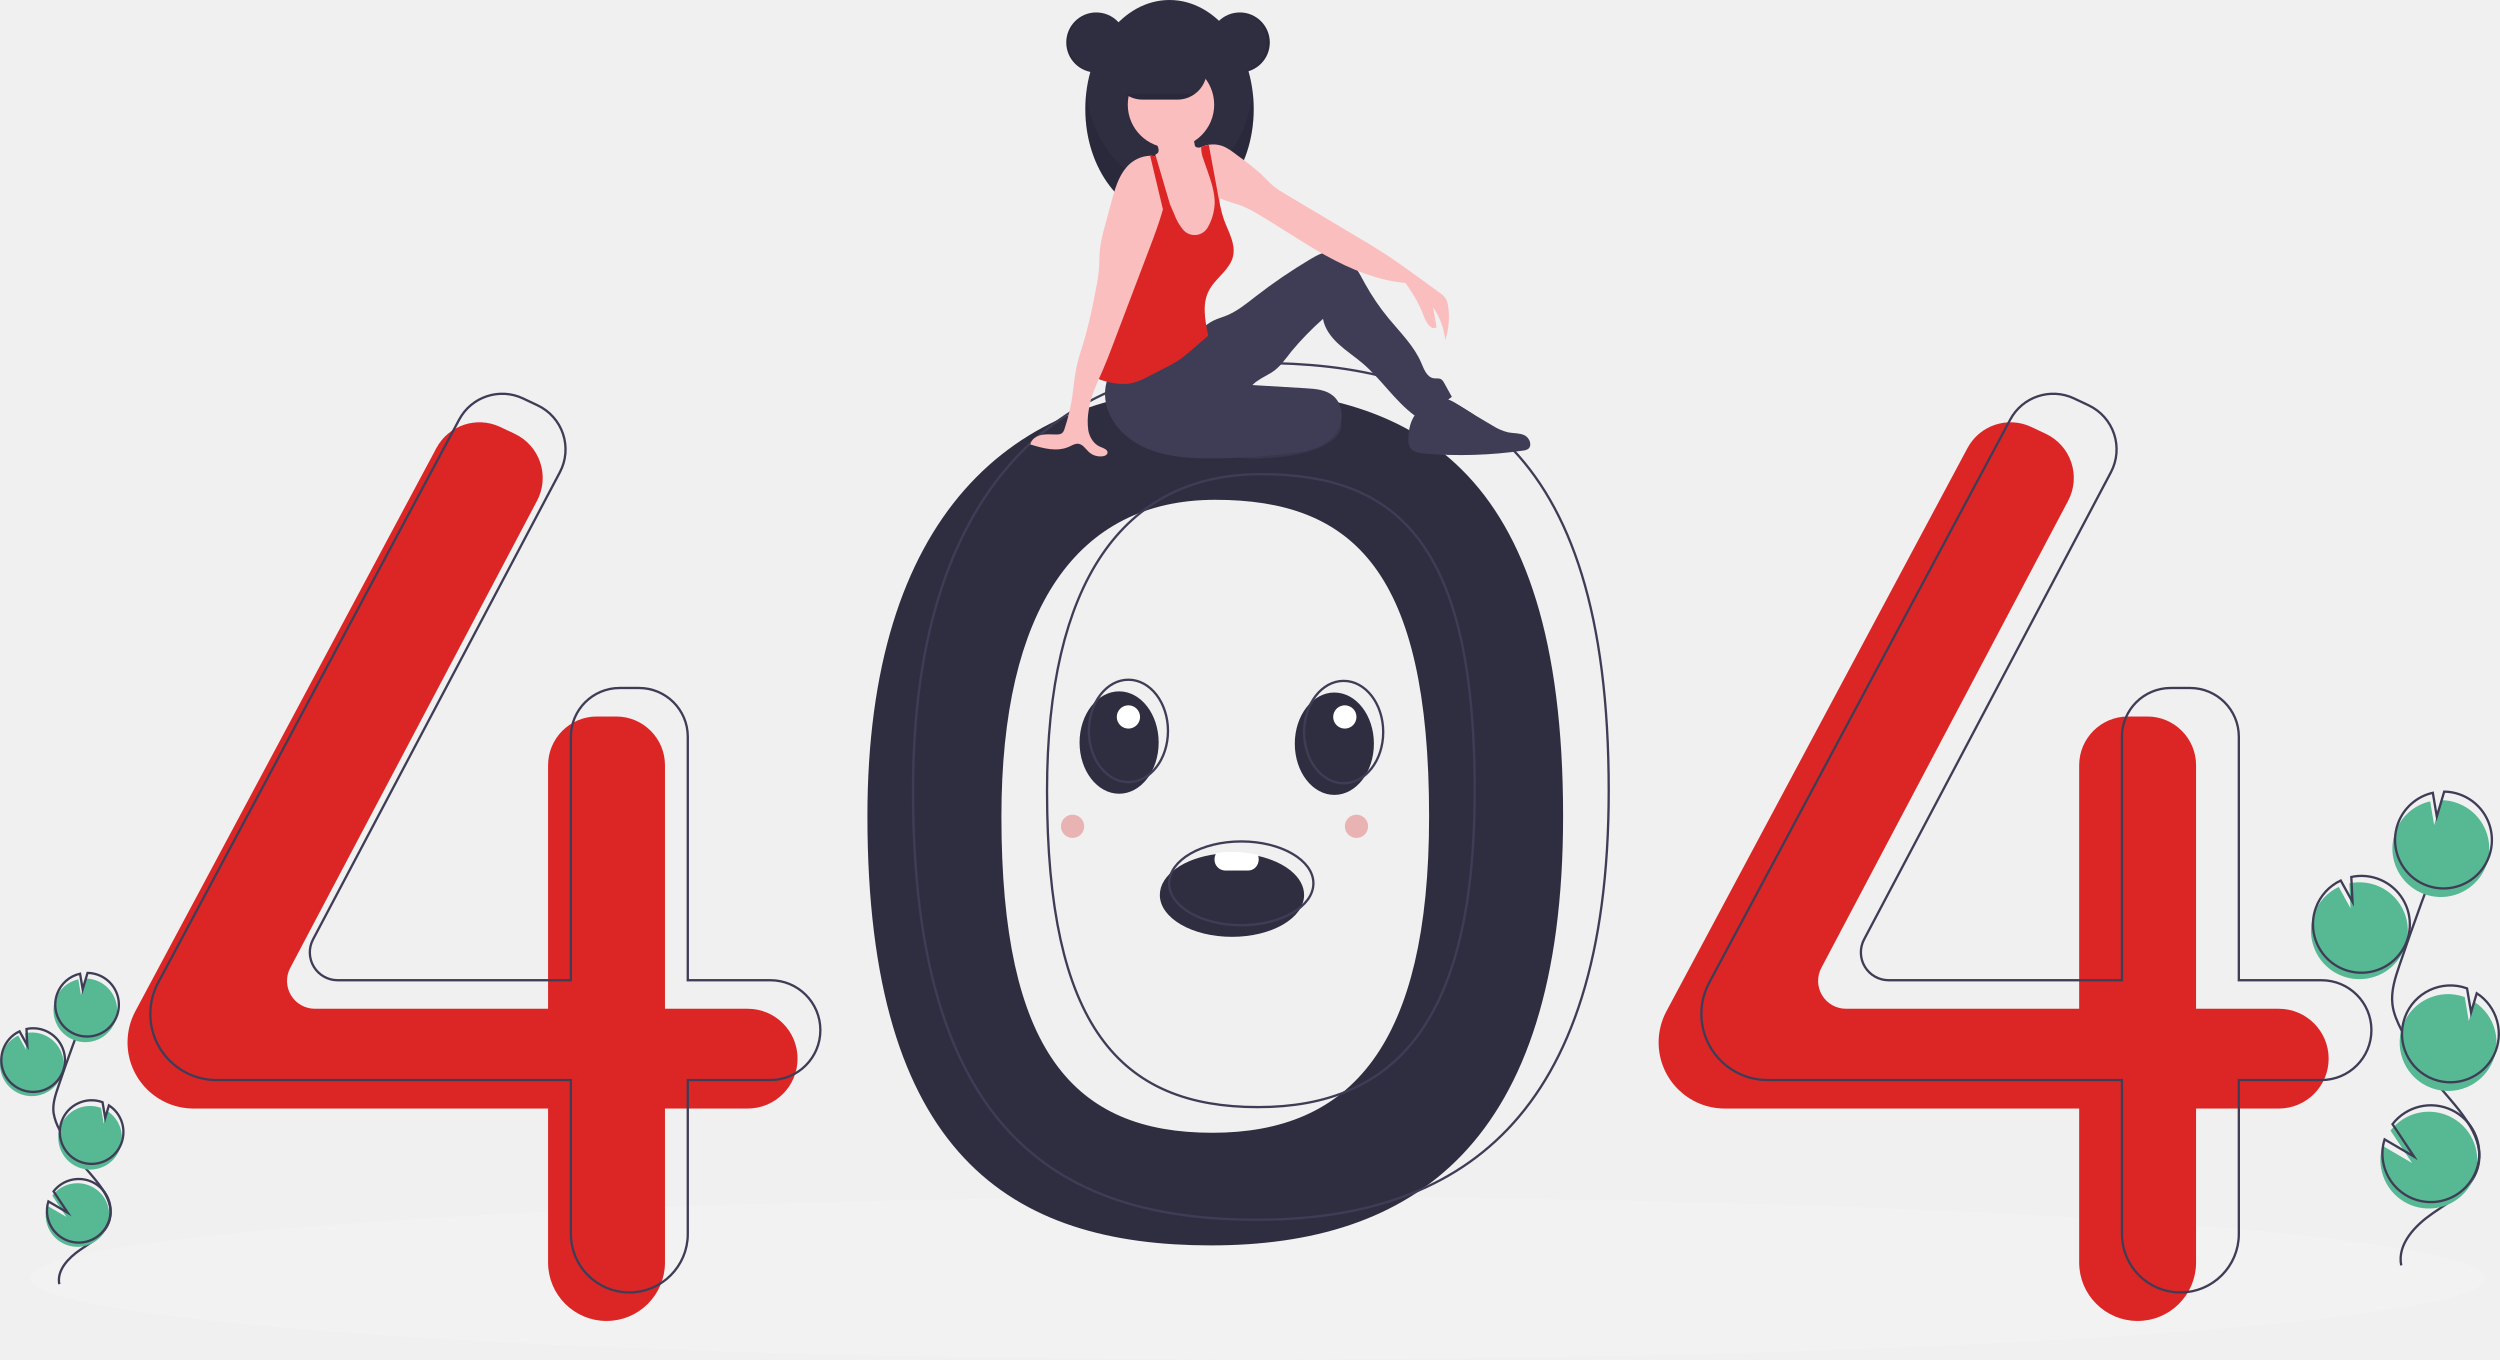
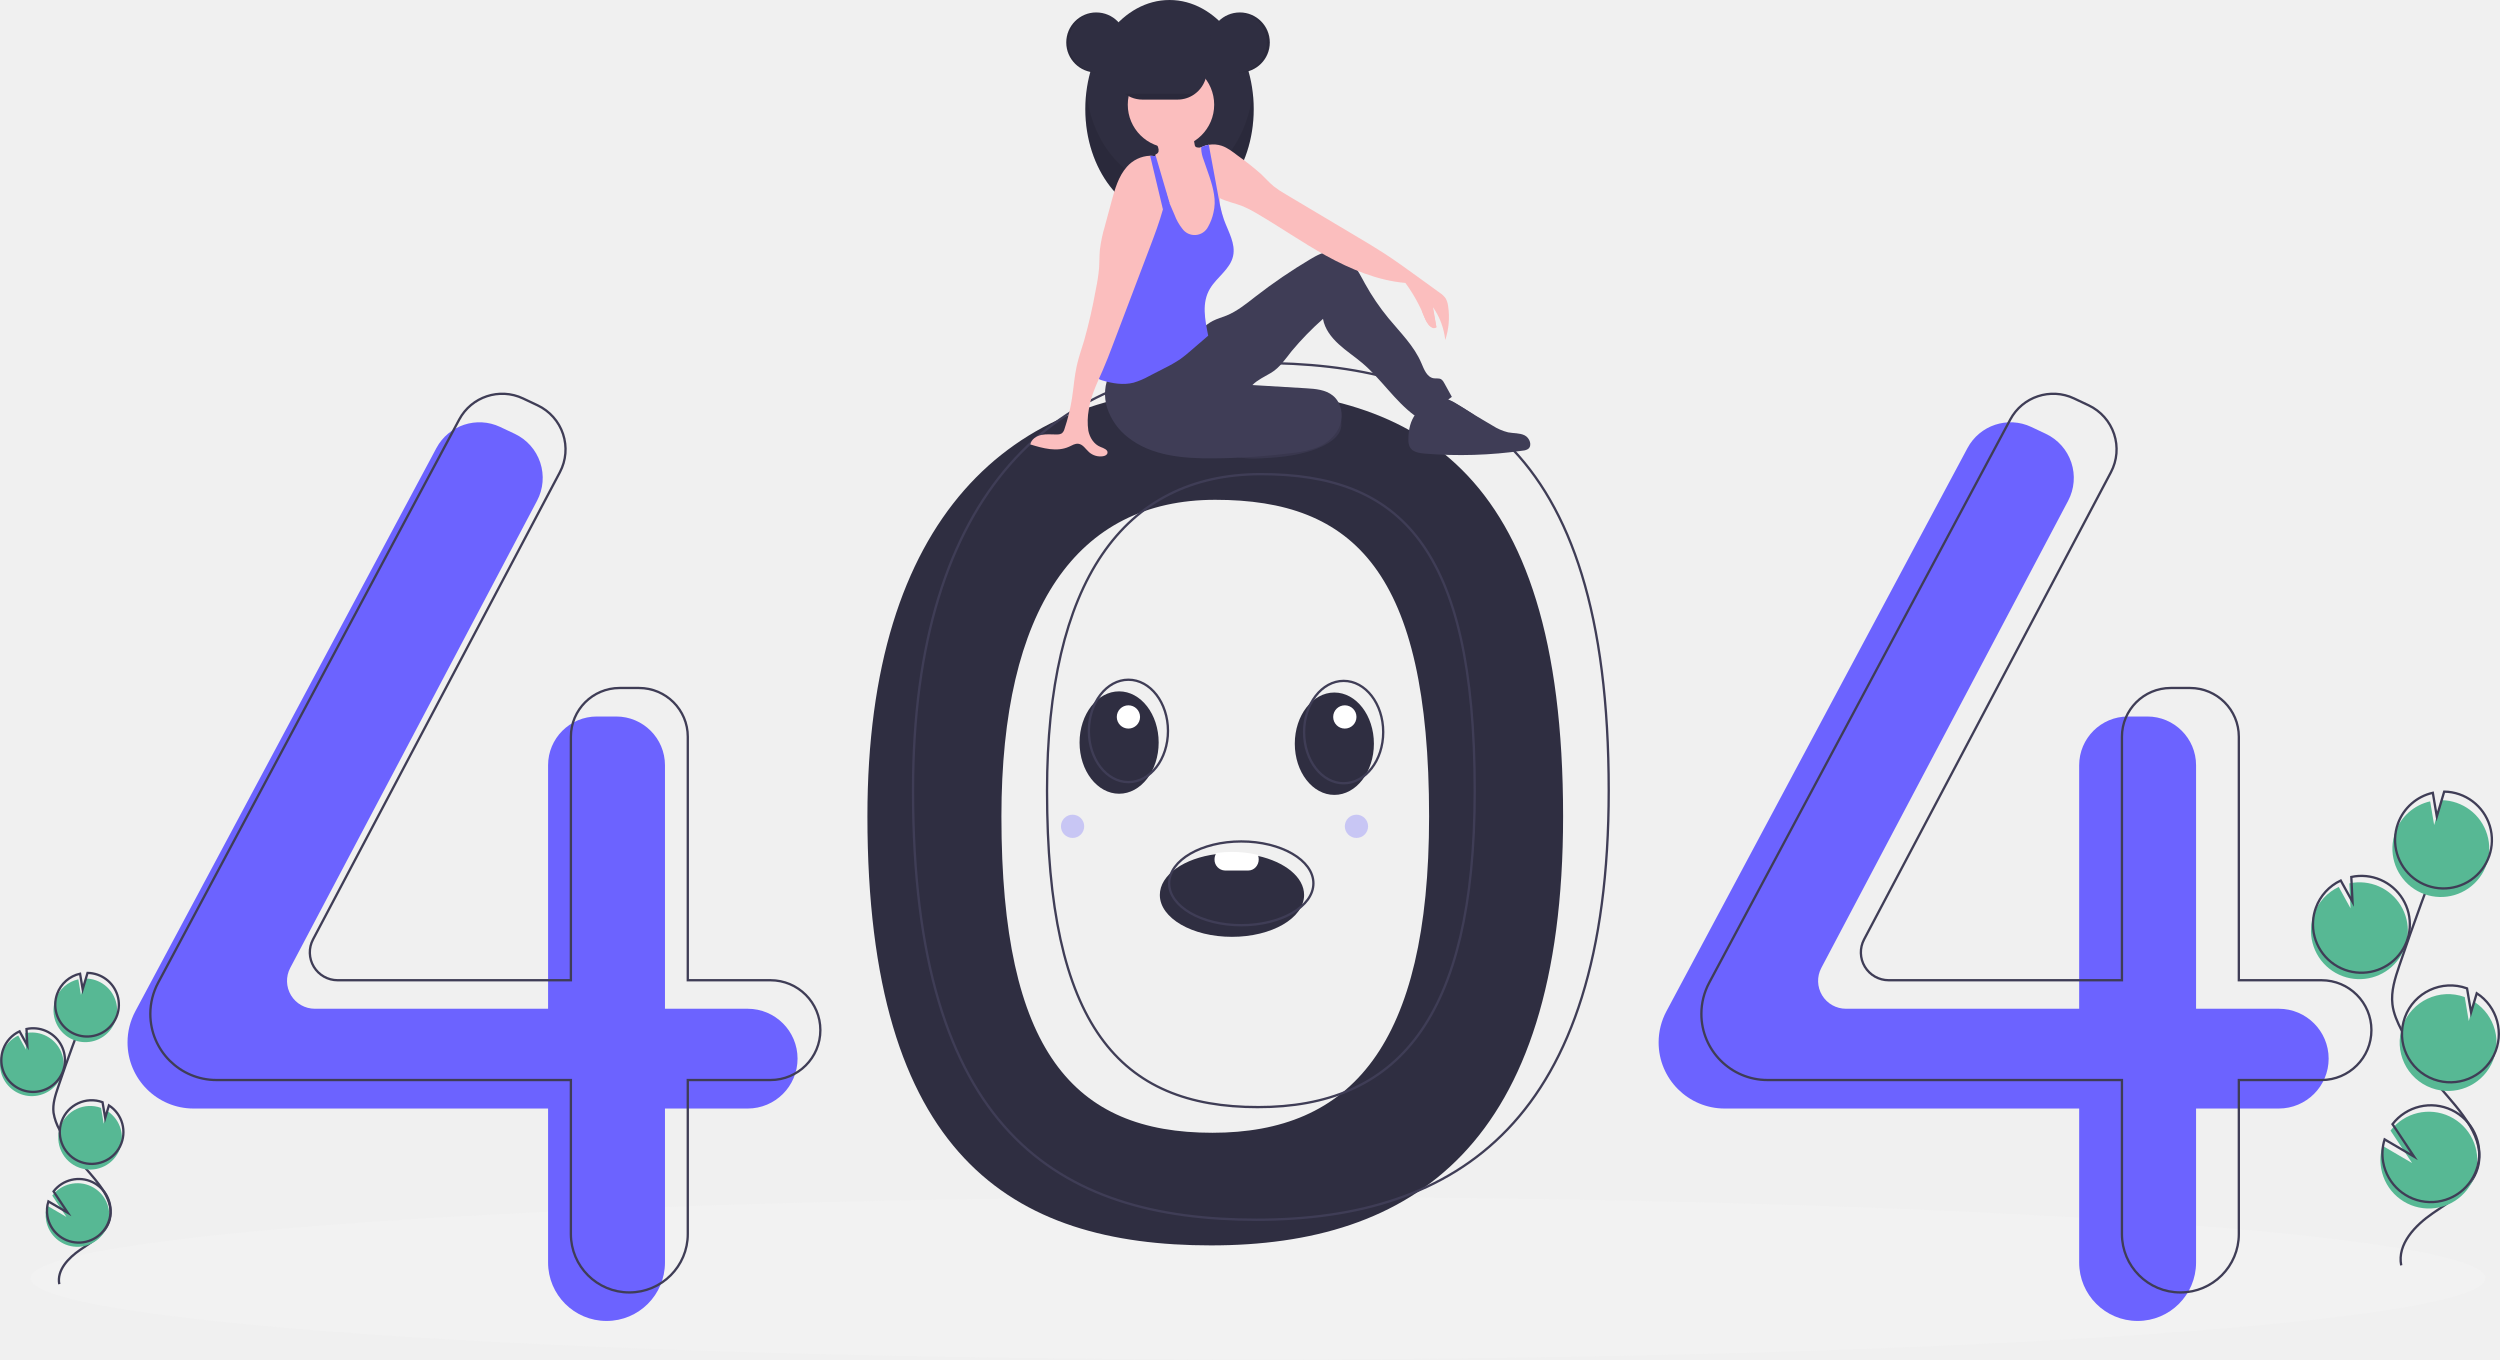
<svg xmlns="http://www.w3.org/2000/svg" id="fd59ce54-f850-4dfc-bc34-dd7d379d600e" data-name="Layer 1" width="1074.392" height="584.231" viewBox="0 0 1074.392 584.231">
  <ellipse cx="540.643" cy="549.309" rx="527.5" ry="34.922" fill="#f2f2f2" />
  <path d="M583.48,324.894c-85.944,0-147.651,55.139-147.651,183.798,0,145.813,61.707,184.411,147.651,184.411s151.327-42.274,151.327-184.411C734.807,356.753,669.424,324.894,583.48,324.894Zm.565,319.808c-59.527,0-90.626-34.923-90.626-135.916,0-89.112,32.372-136.105,91.899-136.105s91.899,30.868,91.899,136.105C677.217,607.234,643.572,644.703,584.045,644.703Z" transform="translate(-63.054 -157.8845)" fill="#2f2e41" />
-   <path d="M384.365,591.401H348.831V486.762A20.956,20.956,0,0,0,327.875,465.806h-8.326a20.956,20.956,0,0,0-20.956,20.956V591.401H198.363a11.963,11.963,0,0,1-10.578-17.552l106.082-200.78A20.956,20.956,0,0,0,284.287,344.33l-6.262-2.957a20.956,20.956,0,0,0-27.429,9.07L121.214,592.475a28.416,28.416,0,0,0-3.356,13.396v0a28.416,28.416,0,0,0,28.416,28.416H298.593v66.167a25.119,25.119,0,0,0,25.119,25.119h0a25.119,25.119,0,0,0,25.119-25.119V634.287h35.534a21.443,21.443,0,0,0,21.443-21.443v0A21.443,21.443,0,0,0,384.365,591.401Z" transform="translate(-63.054 -157.8845)" fill="#dc2626" />
-   <path d="M1042.362,591.401h-35.534V486.762A20.956,20.956,0,0,0,985.872,465.806h-8.326a20.956,20.956,0,0,0-20.956,20.956V591.401H856.359a11.963,11.963,0,0,1-10.578-17.552L951.864,373.069A20.956,20.956,0,0,0,942.284,344.33l-6.262-2.957a20.956,20.956,0,0,0-27.429,9.07L779.211,592.475a28.416,28.416,0,0,0-3.356,13.396v0a28.416,28.416,0,0,0,28.416,28.416H956.589v66.167a25.119,25.119,0,0,0,25.119,25.119h0a25.119,25.119,0,0,0,25.119-25.119V634.287h35.534a21.443,21.443,0,0,0,21.443-21.443v0A21.443,21.443,0,0,0,1042.362,591.401Z" transform="translate(-63.054 -157.8845)" fill="#dc2626" />
+   <path d="M384.365,591.401H348.831V486.762A20.956,20.956,0,0,0,327.875,465.806h-8.326a20.956,20.956,0,0,0-20.956,20.956V591.401H198.363a11.963,11.963,0,0,1-10.578-17.552l106.082-200.78A20.956,20.956,0,0,0,284.287,344.33l-6.262-2.957a20.956,20.956,0,0,0-27.429,9.07L121.214,592.475a28.416,28.416,0,0,0-3.356,13.396v0a28.416,28.416,0,0,0,28.416,28.416H298.593v66.167a25.119,25.119,0,0,0,25.119,25.119h0a25.119,25.119,0,0,0,25.119-25.119V634.287h35.534a21.443,21.443,0,0,0,21.443-21.443v0A21.443,21.443,0,0,0,384.365,591.401Z" transform="translate(-63.054 -157.8845)" fill="#6C63FF" />
+   <path d="M1042.362,591.401h-35.534V486.762A20.956,20.956,0,0,0,985.872,465.806h-8.326a20.956,20.956,0,0,0-20.956,20.956V591.401H856.359a11.963,11.963,0,0,1-10.578-17.552L951.864,373.069A20.956,20.956,0,0,0,942.284,344.33l-6.262-2.957a20.956,20.956,0,0,0-27.429,9.07L779.211,592.475a28.416,28.416,0,0,0-3.356,13.396v0a28.416,28.416,0,0,0,28.416,28.416H956.589v66.167a25.119,25.119,0,0,0,25.119,25.119h0a25.119,25.119,0,0,0,25.119-25.119V634.287h35.534a21.443,21.443,0,0,0,21.443-21.443v0A21.443,21.443,0,0,0,1042.362,591.401Z" transform="translate(-63.054 -157.8845)" fill="#6C63FF" />
  <path d="M394.168,579.148H358.634V474.509a20.956,20.956,0,0,0-20.956-20.956h-8.326a20.956,20.956,0,0,0-20.956,20.956V579.148H208.165a11.963,11.963,0,0,1-10.578-17.552L303.67,360.816a20.956,20.956,0,0,0-9.58-28.739l-6.262-2.957a20.956,20.956,0,0,0-27.429,9.07L131.017,580.222a28.416,28.416,0,0,0-3.356,13.396v0a28.416,28.416,0,0,0,28.416,28.416H308.395v66.167a25.119,25.119,0,0,0,25.119,25.119h0a25.119,25.119,0,0,0,25.119-25.119V622.034h35.534a21.443,21.443,0,0,0,21.443-21.443v0A21.443,21.443,0,0,0,394.168,579.148Z" transform="translate(-63.054 -157.8845)" fill="none" stroke="#3f3d56" stroke-miterlimit="10" />
  <path d="M1060.742,579.148h-35.534V474.509a20.956,20.956,0,0,0-20.956-20.956H995.925a20.956,20.956,0,0,0-20.956,20.956V579.148H874.739a11.963,11.963,0,0,1-10.578-17.552L970.244,360.816a20.956,20.956,0,0,0-9.58-28.739l-6.262-2.957a20.956,20.956,0,0,0-27.429,9.07L797.59,580.222a28.416,28.416,0,0,0-3.356,13.396v0a28.416,28.416,0,0,0,28.416,28.416H974.969v66.167a25.119,25.119,0,0,0,25.119,25.119h0a25.119,25.119,0,0,0,25.119-25.119V622.034h35.534a21.443,21.443,0,0,0,21.443-21.443v0A21.443,21.443,0,0,0,1060.742,579.148Z" transform="translate(-63.054 -157.8845)" fill="none" stroke="#3f3d56" stroke-miterlimit="10" />
  <path d="M603.085,313.866c-85.944,0-147.651,55.139-147.651,183.798,0,145.813,61.707,184.411,147.651,184.411s151.327-42.274,151.327-184.411C754.412,345.725,689.029,313.866,603.085,313.866Zm.565,319.808c-59.527,0-90.626-34.923-90.626-135.916,0-89.112,32.372-136.105,91.899-136.105s91.899,30.868,91.899,136.105C696.822,596.206,663.177,633.675,603.65,633.675Z" transform="translate(-63.054 -157.8845)" fill="none" stroke="#3f3d56" stroke-miterlimit="10" />
  <circle cx="471.141" cy="18.25" r="12.901" fill="#2f2e41" />
  <ellipse cx="502.607" cy="46.885" rx="36.186" ry="46.885" fill="#2f2e41" />
  <path d="M565.661,237.494c-18.128,0-33.141-17.271-35.776-39.805a60.976,60.976,0,0,0-.41,7.08c0,25.894,16.201,46.885,36.186,46.885s36.186-20.991,36.186-46.885a60.976,60.976,0,0,0-.41-7.08C598.803,220.224,583.789,237.494,565.661,237.494Z" transform="translate(-63.054 -157.8845)" opacity="0.1" />
  <path d="M639.296,342.073c-.777,3.193-4.128,5.751-7.839,7.538-7.802,3.757-17.425,4.878-26.76,5.254a45.176,45.176,0,0,1-7.144-.132,20.537,20.537,0,0,1-12.251-5.631,1.681,1.681,0,0,1,.044-2.844c4.969-5.459,13.262-8.806,21.616-11.216,6.334-1.827,17.381-6.561,24.29-5.922C637.944,329.739,640.277,338.041,639.296,342.073Z" transform="translate(-63.054 -157.8845)" fill="#3f3d56" />
  <path d="M639.296,342.073c-.777,3.193-4.128,5.751-7.839,7.538-7.802,3.757-17.425,4.878-26.76,5.254a45.176,45.176,0,0,1-7.144-.132,20.537,20.537,0,0,1-12.251-5.631,1.681,1.681,0,0,1,.044-2.844c4.969-5.459,13.262-8.806,21.616-11.216,6.334-1.827,17.381-6.561,24.29-5.922C637.944,329.739,640.277,338.041,639.296,342.073Z" transform="translate(-63.054 -157.8845)" opacity="0.1" />
  <path d="M540.098,318.206a19.77,19.77,0,0,0-1.199,15.075,26.339,26.339,0,0,0,8.829,12.497c10.095,8.092,23.988,9.205,36.925,9.093a284.649,284.649,0,0,0,33.905-2.324,40.538,40.538,0,0,0,11.001-2.554c4.222-1.827,7.933-5.178,9.436-9.526s.436-9.672-3.134-12.574c-3.137-2.55-7.463-2.9-11.498-3.143l-23.088-1.387c2.281-2.308,5.318-3.614,8.096-5.292,3.685-2.226,6.134-5.965,8.813-9.335a129.001,129.001,0,0,1,13.439-13.817c.751,4.31,3.478,7.85,6.687,10.824s6.908,5.368,10.244,8.2c8.079,6.858,13.896,16.167,22.392,22.5a43.829,43.829,0,0,0,16.049-8.012l-3.302-5.981a3.94,3.94,0,0,0-1.245-1.553c-.935-.575-2.14-.279-3.225-.441-2.901-.435-4.168-3.784-5.306-6.487-3.125-7.422-9.108-13.18-14.218-19.404a98.009,98.009,0,0,1-9.996-14.723c-1.717-3.102-3.288-6.331-5.617-9.003s-5.594-4.773-9.139-4.781c-3.132-.007-6.021,1.584-8.714,3.183a230.477,230.477,0,0,0-23.63,16.099c-3.944,3.062-7.863,6.296-12.489,8.174-1.947.79-4,1.331-5.869,2.292-3.273,1.684-5.757,4.534-8.431,7.064C566.277,311.892,553.219,317.738,540.098,318.206Z" transform="translate(-63.054 -157.8845)" fill="#3f3d56" />
  <path d="M588.374,253.983a23.774,23.774,0,0,1-1.734,8.033,10.045,10.045,0,0,1-5.768,5.573,12.375,12.375,0,0,1-5.623.182,10.882,10.882,0,0,1-4.582-1.561c-2.165-1.488-3.244-4.144-3.637-6.743-.393-2.596-.217-5.249-.469-7.863a42.944,42.944,0,0,0-1.202-6.255c-.17-.683-.343-1.362-.513-2.042-.167-.68-.33-1.359-.481-2.039-.138-.639-.267-1.281-.378-1.926-.091-.544-.173-1.092-.233-1.643a18.423,18.423,0,0,0-.809-4.811,14.607,14.607,0,0,0-1.687-2.854c-.286-.409-.563-.818-.818-1.243a5.89,5.89,0,0,1-.972-3.748,3.286,3.286,0,0,1,.148-.601c.025-.076.053-.151.085-.223A1.802,1.802,0,0,0,560.932,223.07a3.433,3.433,0,0,0-.148-1.778,11.318,11.318,0,0,0-.96-2.288c-.264-.478-1.161-1.34-1.167-1.888-.013-1.101,2.14-1.989,3.011-2.423a16.796,16.796,0,0,1,8.597-1.743c1.904.129,3.968.714,5.019,2.31.944,1.438.818,3.301,1.221,4.972a1.471,1.471,0,0,0,.299.664,1.341,1.341,0,0,0,.739.34,4.549,4.549,0,0,0,1.416.057h.003a2.931,2.931,0,0,0,.371-.054,4.957,4.957,0,0,0,2.033-.878q.585-.156,1.18-.255a.251.251,0,0,0,.047-.009c1.576,4.975,1.781,10.308,3.071,15.374.639,2.52,1.554,5.009,1.683,7.602.009.113.013.23.016.346.019.834-.047,1.674-.013,2.505a6.981,6.981,0,0,0,.126,1.114,15.611,15.611,0,0,0,.525,1.743l.009.028c.06.183.116.368.164.554.035.135.066.267.091.403l.003.009A14.938,14.938,0,0,1,588.374,253.983Z" transform="translate(-63.054 -157.8845)" fill="#fbbebe" />
  <circle cx="503.237" cy="44.997" r="18.565" fill="#fbbebe" />
  <path d="M684.157,304.033a30.445,30.445,0,0,0-5.236-14.103q.722,4.295,1.447,8.587a3.214,3.214,0,0,1-3.367-1.035,10.337,10.337,0,0,1-1.765-3.276,67.466,67.466,0,0,0-8.21-14.736c-11.819-.985-23.502-5.884-33.896-11.595-10.396-5.708-20.126-12.552-30.384-18.502a43.573,43.573,0,0,0-5.544-2.832c-3.21-1.287-6.812-1.954-9.855-3.468-.204-.101-.409-.208-.61-.318a12.578,12.578,0,0,1-1.945-1.306,10.344,10.344,0,0,1-.931-.856,20.351,20.351,0,0,1-3.559-5.953c-1.633-3.612-2.215-7.97-3.845-11.583a11.203,11.203,0,0,1,2.502-1.765h.003c.132-.069.264-.135.4-.198a11.94,11.94,0,0,1,2.004-.733q.585-.156,1.18-.255a.251.251,0,0,0,.047-.009,11.566,11.566,0,0,1,5.491.434c2.587.875,4.767,2.621,6.941,4.273a114.02,114.02,0,0,1,10.148,8.049c1.794,1.718,3.43,3.606,5.359,5.167a42.144,42.144,0,0,0,5.057,3.351q15.656,9.327,31.315,18.65c3.534,2.105,7.07,4.21,10.526,6.438,5.249,3.386,10.308,7.055,15.365,10.721q4.47,3.238,8.936,6.479a9.728,9.728,0,0,1,2.533,2.341,8.472,8.472,0,0,1,1.123,3.433A31.387,31.387,0,0,1,684.157,304.033Z" transform="translate(-63.054 -157.8845)" fill="#fbbebe" />
-   <path d="M592.977,267.944c-1.252,5.617-6.929,9.012-9.896,13.946-3.688,6.123-2.184,13.241-.799,20.255q-3.795,3.271-7.593,6.542c-1.397,1.199-2.794,2.404-4.298,3.464a57.351,57.351,0,0,1-6.86,3.94q-3.361,1.728-6.721,3.458a32.128,32.128,0,0,1-6.58,2.788c-4.415,1.133-9.103.34-13.471-.972a6.088,6.088,0,0,1-1.473-.601,2.394,2.394,0,0,1-.699-.632,3.911,3.911,0,0,1-.444-2.539c.444-7.351,2.24-14.547,4.031-21.69a85.26,85.26,0,0,1,3.848-12.577,85.077,85.077,0,0,1,5.415-10.151,68.368,68.368,0,0,1,7.929-11.514,18.479,18.479,0,0,0,3.675-4.739c1.117-2.549.686-5.472.913-8.247a17.148,17.148,0,0,1,1.633-6.007v-.003a17.093,17.093,0,0,1,1.743-2.882q.458,1.067.916,2.13.302.699.598,1.394.387.897.768,1.787,1.1,2.558,2.196,5.113a21.59,21.59,0,0,0,3.335,5.944,6.499,6.499,0,0,0,11.123-.853,21.261,21.261,0,0,0,2.272-6.013,19.215,19.215,0,0,0,.252-7.835c-.758-5.009-2.889-10.126-4.437-14.78a14.945,14.945,0,0,1-1.079-4.871,3.351,3.351,0,0,1,.057-.56c.009-.047.019-.098.028-.145a11.94,11.94,0,0,1,2.004-.733q.585-.156,1.18-.255,2.044,11.064,4.094,22.127c.032.173.066.346.098.522.195,1.057.393,2.115.614,3.169.198.957.412,1.91.651,2.857l.009.028c.082.321.167.639.255.957l.003.009c.242.868.513,1.731.818,2.58C590.938,257.475,594.164,262.629,592.977,267.944Z" transform="translate(-63.054 -157.8845)" fill="#dc2626" />
+   <path d="M592.977,267.944c-1.252,5.617-6.929,9.012-9.896,13.946-3.688,6.123-2.184,13.241-.799,20.255q-3.795,3.271-7.593,6.542c-1.397,1.199-2.794,2.404-4.298,3.464a57.351,57.351,0,0,1-6.86,3.94q-3.361,1.728-6.721,3.458a32.128,32.128,0,0,1-6.58,2.788c-4.415,1.133-9.103.34-13.471-.972a6.088,6.088,0,0,1-1.473-.601,2.394,2.394,0,0,1-.699-.632,3.911,3.911,0,0,1-.444-2.539c.444-7.351,2.24-14.547,4.031-21.69a85.26,85.26,0,0,1,3.848-12.577,85.077,85.077,0,0,1,5.415-10.151,68.368,68.368,0,0,1,7.929-11.514,18.479,18.479,0,0,0,3.675-4.739c1.117-2.549.686-5.472.913-8.247a17.148,17.148,0,0,1,1.633-6.007v-.003a17.093,17.093,0,0,1,1.743-2.882q.458,1.067.916,2.13.302.699.598,1.394.387.897.768,1.787,1.1,2.558,2.196,5.113a21.59,21.59,0,0,0,3.335,5.944,6.499,6.499,0,0,0,11.123-.853,21.261,21.261,0,0,0,2.272-6.013,19.215,19.215,0,0,0,.252-7.835c-.758-5.009-2.889-10.126-4.437-14.78a14.945,14.945,0,0,1-1.079-4.871,3.351,3.351,0,0,1,.057-.56c.009-.047.019-.098.028-.145a11.94,11.94,0,0,1,2.004-.733q.585-.156,1.18-.255,2.044,11.064,4.094,22.127c.032.173.066.346.098.522.195,1.057.393,2.115.614,3.169.198.957.412,1.91.651,2.857l.009.028c.082.321.167.639.255.957l.003.009c.242.868.513,1.731.818,2.58C590.938,257.475,594.164,262.629,592.977,267.944Z" transform="translate(-63.054 -157.8845)" fill="#6C63FF" />
  <path d="M668.321,346.877a6.583,6.583,0,0,0,.61,3.143c1.162,2.124,3.95,2.606,6.362,2.805a188.377,188.377,0,0,0,42.266-1.288,4.886,4.886,0,0,0,2.151-.668c1.99-1.395.763-4.795-1.41-5.884s-4.751-.826-7.135-1.297a22.479,22.479,0,0,1-6.678-2.896q-7.252-4.167-14.293-8.688c-2.795-1.795-6.093-3.71-9.24-2.646C672.43,332.343,668.265,337.681,668.321,346.877Z" transform="translate(-63.054 -157.8845)" fill="#3f3d56" />
  <path d="M564.437,240.874v.003c-.022.132-.044.261-.072.39-.035.214-.076.431-.116.645-.39,1.998-.868,3.987-1.419,5.963-1.51,5.459-3.534,10.831-5.541,16.123q-8.081,21.287-16.164,42.577c-1.359,3.575-2.716,7.152-4.261,10.654-.516,1.167-1.048,2.344-1.576,3.534-1.894,4.257-3.713,8.653-4.317,13.184a27.45,27.45,0,0,0-.192,9.04c.604,2.97,2.407,5.872,5.23,6.97,1.378.538,3.351,1.259,2.974,2.69-.204.787-1.098,1.171-1.901,1.303a7.312,7.312,0,0,1-5.966-1.718c-1.507-1.337-2.665-3.417-4.67-3.641-1.388-.151-2.665.68-3.936,1.262-5.186,2.369-11.227.711-16.674-.972.428-2.206,2.643-3.66,4.843-4.1,2.199-.444,4.474-.129,6.718-.189a3.51,3.51,0,0,0,2.042-.525,3.705,3.705,0,0,0,1.101-1.882,78.964,78.964,0,0,0,3.213-13.147c.724-4.666,1.026-9.405,2.058-14.015.802-3.597,2.042-7.08,3.106-10.61a224.682,224.682,0,0,0,5.06-22.077,78.02,78.02,0,0,0,1.425-9.368c.179-2.612.094-5.236.346-7.838a60.888,60.888,0,0,1,2.111-9.997q1.444-5.348,2.885-10.689c1.425-5.271,2.955-10.746,6.567-14.843a13.962,13.962,0,0,1,10.028-4.789,9.882,9.882,0,0,1,2.13.23c.116.028.233.057.349.088a8.634,8.634,0,0,1,2.174.9c1.114-.708,1.68-.459,2.42.632a6.973,6.973,0,0,1,.881,3.795A52.424,52.424,0,0,1,564.437,240.874Z" transform="translate(-63.054 -157.8845)" fill="#fbbebe" />
-   <path d="M565.661,245.046l-.047.047-.255.255-2.53,2.527-1.24-5.208-4.251-17.854a9.882,9.882,0,0,1,2.13.23,3.286,3.286,0,0,1,.148-.601l.201.689,1.441,4.902,2.728,9.308.45,1.532v.003Z" transform="translate(-63.054 -157.8845)" fill="#dc2626" />
+   <path d="M565.661,245.046l-.047.047-.255.255-2.53,2.527-1.24-5.208-4.251-17.854a9.882,9.882,0,0,1,2.13.23,3.286,3.286,0,0,1,.148-.601l.201.689,1.441,4.902,2.728,9.308.45,1.532v.003Z" transform="translate(-63.054 -157.8845)" fill="#6C63FF" />
  <path d="M581.715,188.087a12.582,12.582,0,0,1-3.7,8.896,12.314,12.314,0,0,1-1.36,1.176,12.528,12.528,0,0,1-7.536,2.524H554.023a12.59,12.59,0,0,1,0-25.18h15.096A12.629,12.629,0,0,1,581.715,188.087Z" transform="translate(-63.054 -157.8845)" fill="#2f2e41" />
  <circle cx="532.815" cy="18.25" r="12.901" fill="#2f2e41" />
  <path d="M595.554,163.234c-.158,0-.315.006-.472.012a12.898,12.898,0,0,1,0,25.778c.157.006.314.012.472.012a12.901,12.901,0,1,0,0-25.802Z" transform="translate(-63.054 -157.8845)" opacity="0.1" />
  <path d="M534.195,163.234c.158,0,.315.006.472.012a12.898,12.898,0,0,0,0,25.778c-.157.006-.314.012-.472.012a12.901,12.901,0,0,1,0-25.802Z" transform="translate(-63.054 -157.8845)" opacity="0.1" />
  <path d="M576.655,198.159a12.528,12.528,0,0,1-7.536,2.524H554.023a12.528,12.528,0,0,1-7.536-2.524Z" transform="translate(-63.054 -157.8845)" opacity="0.1" />
  <path d="M674.14,291.64s3.252,9.372,6.229,6.876L677.996,286.267Z" transform="translate(-63.054 -157.8845)" fill="#fbbebe" />
  <path d="M1069.918,577.434a20.813,20.813,0,1,0,2.772-39.915l.521,10.712-5.068-9.18a20.734,20.734,0,0,0-10.684,11.723,20.408,20.408,0,0,0-1.197,5.63A20.809,20.809,0,0,0,1069.918,577.434Z" transform="translate(-63.054 -157.8845)" fill="#57b894" />
  <path d="M1094.995,701.678c-1.789-9.11,5.963-17.187,13.621-22.437s16.605-10.408,19.218-19.317c3.755-12.804-7.43-24.53-16.136-34.642a125.3,125.3,0,0,1-16.524-24.557c-1.811-3.533-3.476-7.225-3.952-11.166-.686-5.675,1.137-11.323,2.974-16.737q9.179-27.052,19.628-53.65" transform="translate(-63.054 -157.8845)" fill="none" stroke="#3f3d56" stroke-miterlimit="10" />
  <path d="M1070.775,574.676a20.813,20.813,0,1,0,2.772-39.915l.521,10.712-5.068-9.18a20.734,20.734,0,0,0-10.684,11.723,20.408,20.408,0,0,0-1.197,5.63A20.809,20.809,0,0,0,1070.775,574.676Z" transform="translate(-63.054 -157.8845)" fill="none" stroke="#3f3d56" stroke-miterlimit="10" />
  <path d="M1092.451,515.473a20.788,20.788,0,0,1,14.98-13.198l1.714,10.184,3.177-10.696a20.81,20.81,0,1,1-19.871,13.71Z" transform="translate(-63.054 -157.8845)" fill="#57b894" />
  <path d="M1093.594,511.795a20.788,20.788,0,0,1,14.98-13.198l1.714,10.184,3.177-10.696a20.81,20.81,0,1,1-19.871,13.71Z" transform="translate(-63.054 -157.8845)" fill="none" stroke="#3f3d56" stroke-miterlimit="10" />
  <path d="M1108.045,625.489a20.81,20.81,0,0,0,18.419-37.023l-2.441,8.219-1.731-10.304a.362.362,0,0,0-.053-.02,20.811,20.811,0,1,0-14.194,39.127Z" transform="translate(-63.054 -157.8845)" fill="#57b894" />
  <path d="M1109.035,621.764a20.81,20.81,0,0,0,18.419-37.023l-2.441,8.219-1.731-10.304a.362.362,0,0,0-.053-.02,20.811,20.811,0,1,0-14.194,39.127Z" transform="translate(-63.054 -157.8845)" fill="none" stroke="#3f3d56" stroke-miterlimit="10" />
  <path d="M1086.378,660.051a20.801,20.801,0,1,0,4.011-16.297l9.273,13.957-12.67-7.408A20.616,20.616,0,0,0,1086.378,660.051Z" transform="translate(-63.054 -157.8845)" fill="#57b894" />
  <path d="M1087.235,657.294a20.801,20.801,0,1,0,4.011-16.297l9.273,13.957-12.67-7.408A20.616,20.616,0,0,0,1087.235,657.294Z" transform="translate(-63.054 -157.8845)" fill="none" stroke="#3f3d56" stroke-miterlimit="10" />
  <path d="M72.061,628.133a13.674,13.674,0,1,0,1.821-26.225l.342,7.038-3.33-6.032a13.623,13.623,0,0,0-7.019,7.702,13.409,13.409,0,0,0-.787,3.699A13.672,13.672,0,0,0,72.061,628.133Z" transform="translate(-63.054 -157.8845)" fill="#57b894" />
  <path d="M88.538,709.763c-1.175-5.986,3.918-11.292,8.949-14.741s10.91-6.838,12.626-12.692c2.467-8.412-4.882-16.117-10.601-22.76A82.324,82.324,0,0,1,88.656,643.436a22.21,22.21,0,0,1-2.597-7.336c-.451-3.729.747-7.439,1.954-10.996q6.031-17.773,12.896-35.249" transform="translate(-63.054 -157.8845)" fill="none" stroke="#3f3d56" stroke-miterlimit="10" />
  <path d="M72.625,626.321a13.674,13.674,0,1,0,1.821-26.225l.342,7.038L71.458,601.103a13.623,13.623,0,0,0-7.019,7.702,13.409,13.409,0,0,0-.787,3.699A13.672,13.672,0,0,0,72.625,626.321Z" transform="translate(-63.054 -157.8845)" fill="none" stroke="#3f3d56" stroke-miterlimit="10" />
  <path d="M86.866,587.423a13.658,13.658,0,0,1,9.842-8.671l1.126,6.691,2.087-7.027a13.673,13.673,0,1,1-13.055,9.007Z" transform="translate(-63.054 -157.8845)" fill="#57b894" />
  <path d="M87.617,585.007a13.658,13.658,0,0,1,9.842-8.671l1.126,6.691L100.673,576a13.673,13.673,0,1,1-13.055,9.007Z" transform="translate(-63.054 -157.8845)" fill="none" stroke="#3f3d56" stroke-miterlimit="10" />
  <path d="M97.112,659.706a13.673,13.673,0,0,0,12.102-24.325l-1.604,5.4-1.137-6.77a.238.238,0,0,0-.035-.013,13.673,13.673,0,1,0-9.326,25.707Z" transform="translate(-63.054 -157.8845)" fill="#57b894" />
  <path d="M97.762,657.259a13.673,13.673,0,0,0,12.102-24.325l-1.604,5.4-1.137-6.77a.238.238,0,0,0-.035-.013,13.673,13.673,0,1,0-9.326,25.707Z" transform="translate(-63.054 -157.8845)" fill="none" stroke="#3f3d56" stroke-miterlimit="10" />
  <path d="M82.876,682.414a13.667,13.667,0,1,0,2.635-10.708l6.092,9.17-8.324-4.867A13.545,13.545,0,0,0,82.876,682.414Z" transform="translate(-63.054 -157.8845)" fill="#57b894" />
  <path d="M83.439,680.602a13.667,13.667,0,1,0,2.635-10.708l6.092,9.17-8.324-4.867A13.545,13.545,0,0,0,83.439,680.602Z" transform="translate(-63.054 -157.8845)" fill="none" stroke="#3f3d56" stroke-miterlimit="10" />
  <ellipse cx="480.946" cy="319.115" rx="17" ry="22" fill="#2f2e41" />
  <ellipse cx="573.446" cy="319.615" rx="17" ry="22" fill="#2f2e41" />
  <path d="M623.5,542.5c0,9.94-13.88,18-31,18s-31-8.06-31-18c0-8.61,10.41-15.81,24.32-17.57a50.104,50.104,0,0,1,6.68-.43,50.699,50.699,0,0,1,11.13,1.2C615.25,528.29,623.5,534.84,623.5,542.5Z" transform="translate(-63.054 -157.8845)" fill="#2f2e41" />
  <ellipse cx="484.946" cy="314.115" rx="17" ry="22" fill="none" stroke="#3f3d56" stroke-miterlimit="10" />
  <ellipse cx="577.446" cy="314.615" rx="17" ry="22" fill="none" stroke="#3f3d56" stroke-miterlimit="10" />
  <ellipse cx="533.446" cy="379.615" rx="31" ry="18" fill="none" stroke="#3f3d56" stroke-miterlimit="10" />
  <path d="M604,527.2a4.937,4.937,0,0,1-1.32,3.392A4.339,4.339,0,0,1,599.5,532h-10a4.664,4.664,0,0,1-4.5-4.8,4.905,4.905,0,0,1,.82-2.741A47.02,47.02,0,0,1,592.5,524a47.665,47.665,0,0,1,11.13,1.28A5.067,5.067,0,0,1,604,527.2Z" transform="translate(-63.054 -157.8845)" fill="#fff" />
  <circle cx="484.946" cy="308.115" r="5" fill="#fff" />
  <circle cx="577.946" cy="308.115" r="5" fill="#fff" />
-   <circle cx="582.946" cy="355.115" r="5" fill="#dc2626" opacity="0.3" />
-   <circle cx="460.946" cy="355.115" r="5" fill="#dc2626" opacity="0.3" />
+   <circle cx="582.946" cy="355.115" r="5" fill="#6C63FF" opacity="0.3" />
+   <circle cx="460.946" cy="355.115" r="5" fill="#6C63FF" opacity="0.3" />
</svg>
